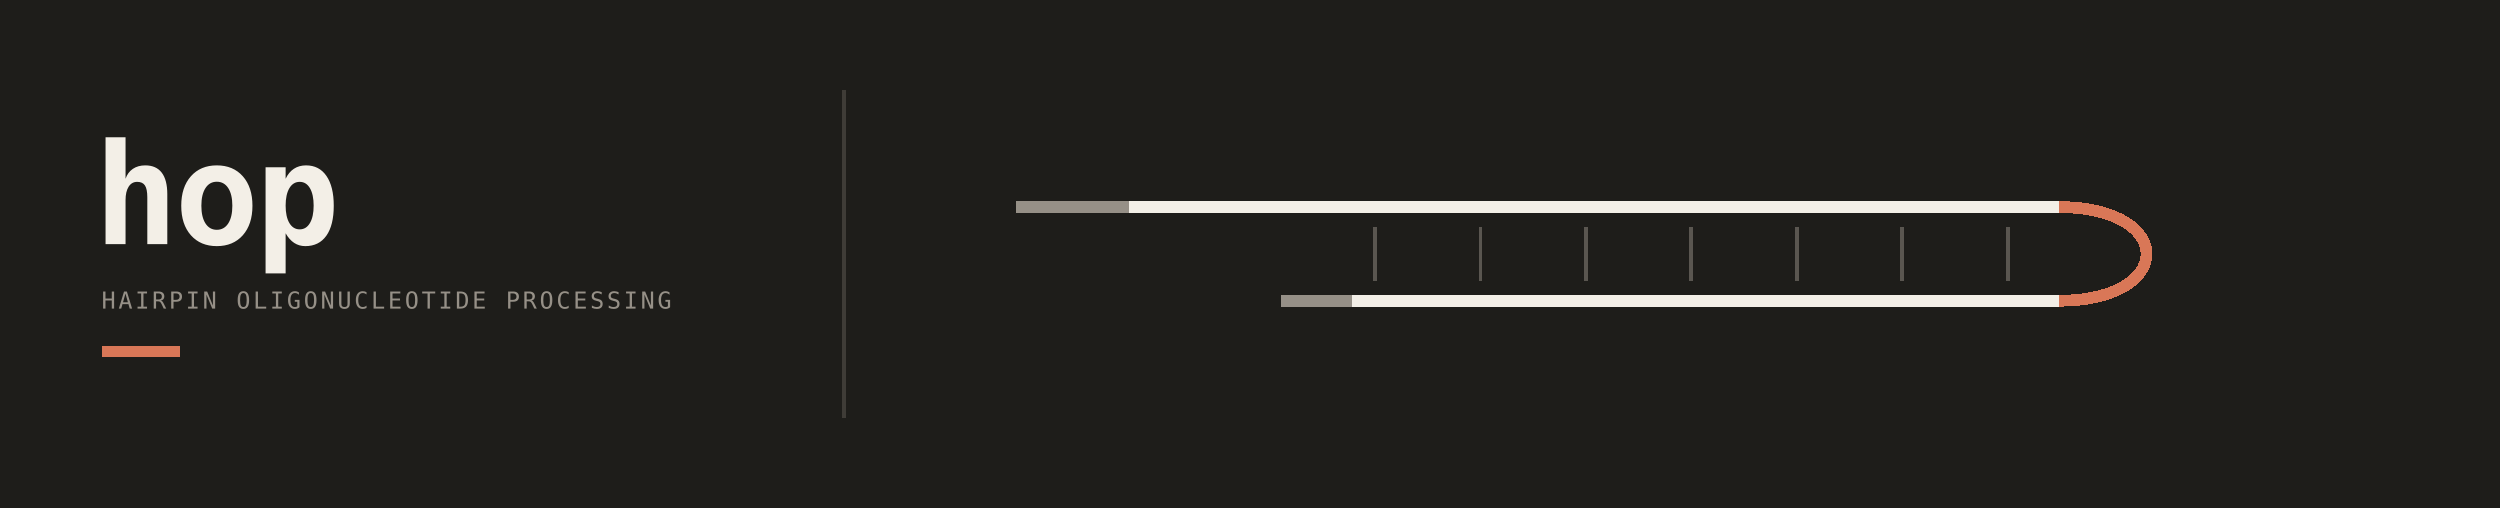
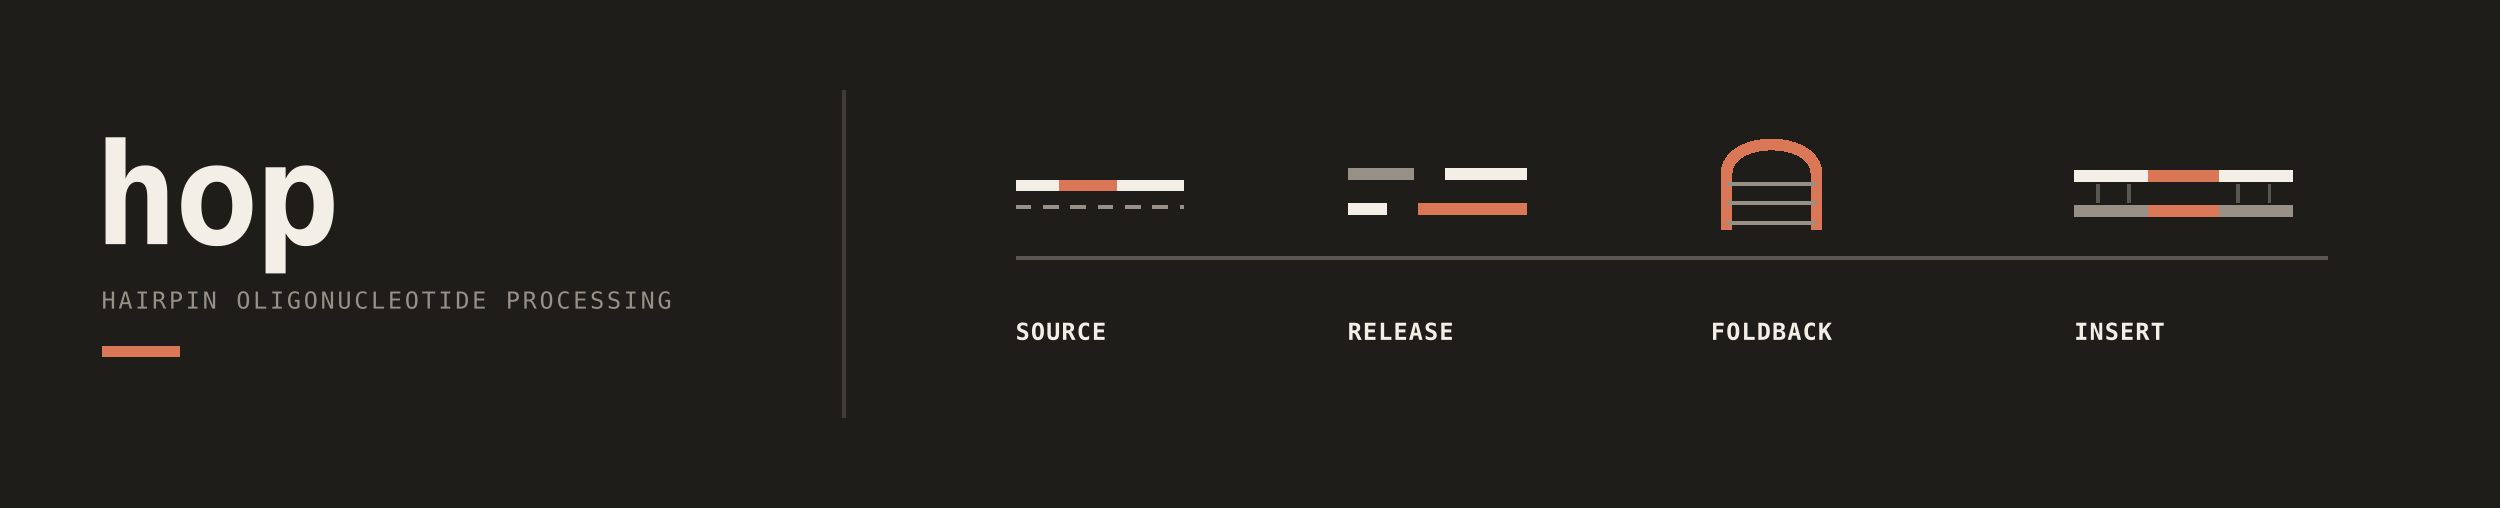
<svg xmlns="http://www.w3.org/2000/svg" width="1280" height="260" viewBox="0 0 1280 260" fill="none" role="img" aria-labelledby="title desc" shape-rendering="crispEdges">
  <rect width="1280" height="260" fill="#1E1D1A" />
  <g font-family="Menlo, Monaco, Consolas, monospace">
    <text x="48" y="125" fill="#F3EFE7" font-size="72" font-weight="700" letter-spacing="-2">hop</text>
    <text x="52" y="158" fill="#969087" font-size="12" letter-spacing="1.4">HAIRPIN OLIGONUCLEOTIDE PROCESSING</text>
    <rect x="52" y="177" width="40" height="6" fill="#D97757" />
  </g>
  <path d="M432 46V214" stroke="#3F3C37" stroke-width="2" />
-   <g>
-     <path d="M520 106H1054" stroke="#F3EFE7" stroke-width="6" />
-     <path d="M656 154H1054" stroke="#F3EFE7" stroke-width="6" />
-     <path d="M1054 106C1114 106 1114 154 1054 154" stroke="#D97757" stroke-width="6" fill="none" />
-     <path d="M704 116V144M758 116V144M812 116V144M866 116V144M920 116V144M974 116V144M1028 116V144" stroke="#5A5650" stroke-width="2" />
-     <rect x="520" y="103" width="58" height="6" fill="#969087" />
-     <rect x="656" y="151" width="36" height="6" fill="#969087" />
+   <path d="M520 132H1192" stroke="#5A5650" stroke-width="2" />
+   <g font-family="Menlo, Monaco, Consolas, monospace">
+     <g transform="translate(520 0)">
+       <rect x="0" y="92" width="86" height="6" fill="#F3EFE7" />
+       <rect x="22" y="92" width="30" height="6" fill="#D97757" />
+       <path d="M0 106H86" stroke="#969087" stroke-width="2" stroke-dasharray="8 6" />
+       <text x="0" y="174" fill="#F3EFE7" font-size="12" font-weight="700" letter-spacing="0.6">SOURCE</text>
+     </g>
+     <g transform="translate(690 0)">
+       <rect x="0" y="86" width="34" height="6" fill="#969087" />
+       <rect x="50" y="86" width="42" height="6" fill="#F3EFE7" />
+       <rect x="0" y="104" width="20" height="6" fill="#F3EFE7" />
+       <rect x="36" y="104" width="56" height="6" fill="#D97757" />
+       <text x="0" y="174" fill="#F3EFE7" font-size="12" font-weight="700" letter-spacing="0.6">RELEASE</text>
+     </g>
+     <g transform="translate(876 0)">
+       <path d="M8 118V89C8 69 54 69 54 89V118" stroke="#D97757" stroke-width="6" fill="none" />
+       <path d="M8 94H54M8 104H54M8 114H54" stroke="#969087" stroke-width="2" />
+       <text x="0" y="174" fill="#F3EFE7" font-size="12" font-weight="700" letter-spacing="0.6">FOLDBACK</text>
+     </g>
+     <g transform="translate(1062 0)">
+       <rect x="0" y="87" width="112" height="6" fill="#F3EFE7" />
+       <rect x="0" y="105" width="112" height="6" fill="#969087" />
+       <rect x="38" y="87" width="36" height="6" fill="#D97757" />
+       <rect x="38" y="105" width="36" height="6" fill="#D97757" />
+       <path d="M12 94V104M28 94V104M84 94V104M100 94V104" stroke="#5A5650" stroke-width="2" />
+       <text x="0" y="174" fill="#F3EFE7" font-size="12" font-weight="700" letter-spacing="0.6">INSERT</text>
+     </g>
  </g>
</svg>
